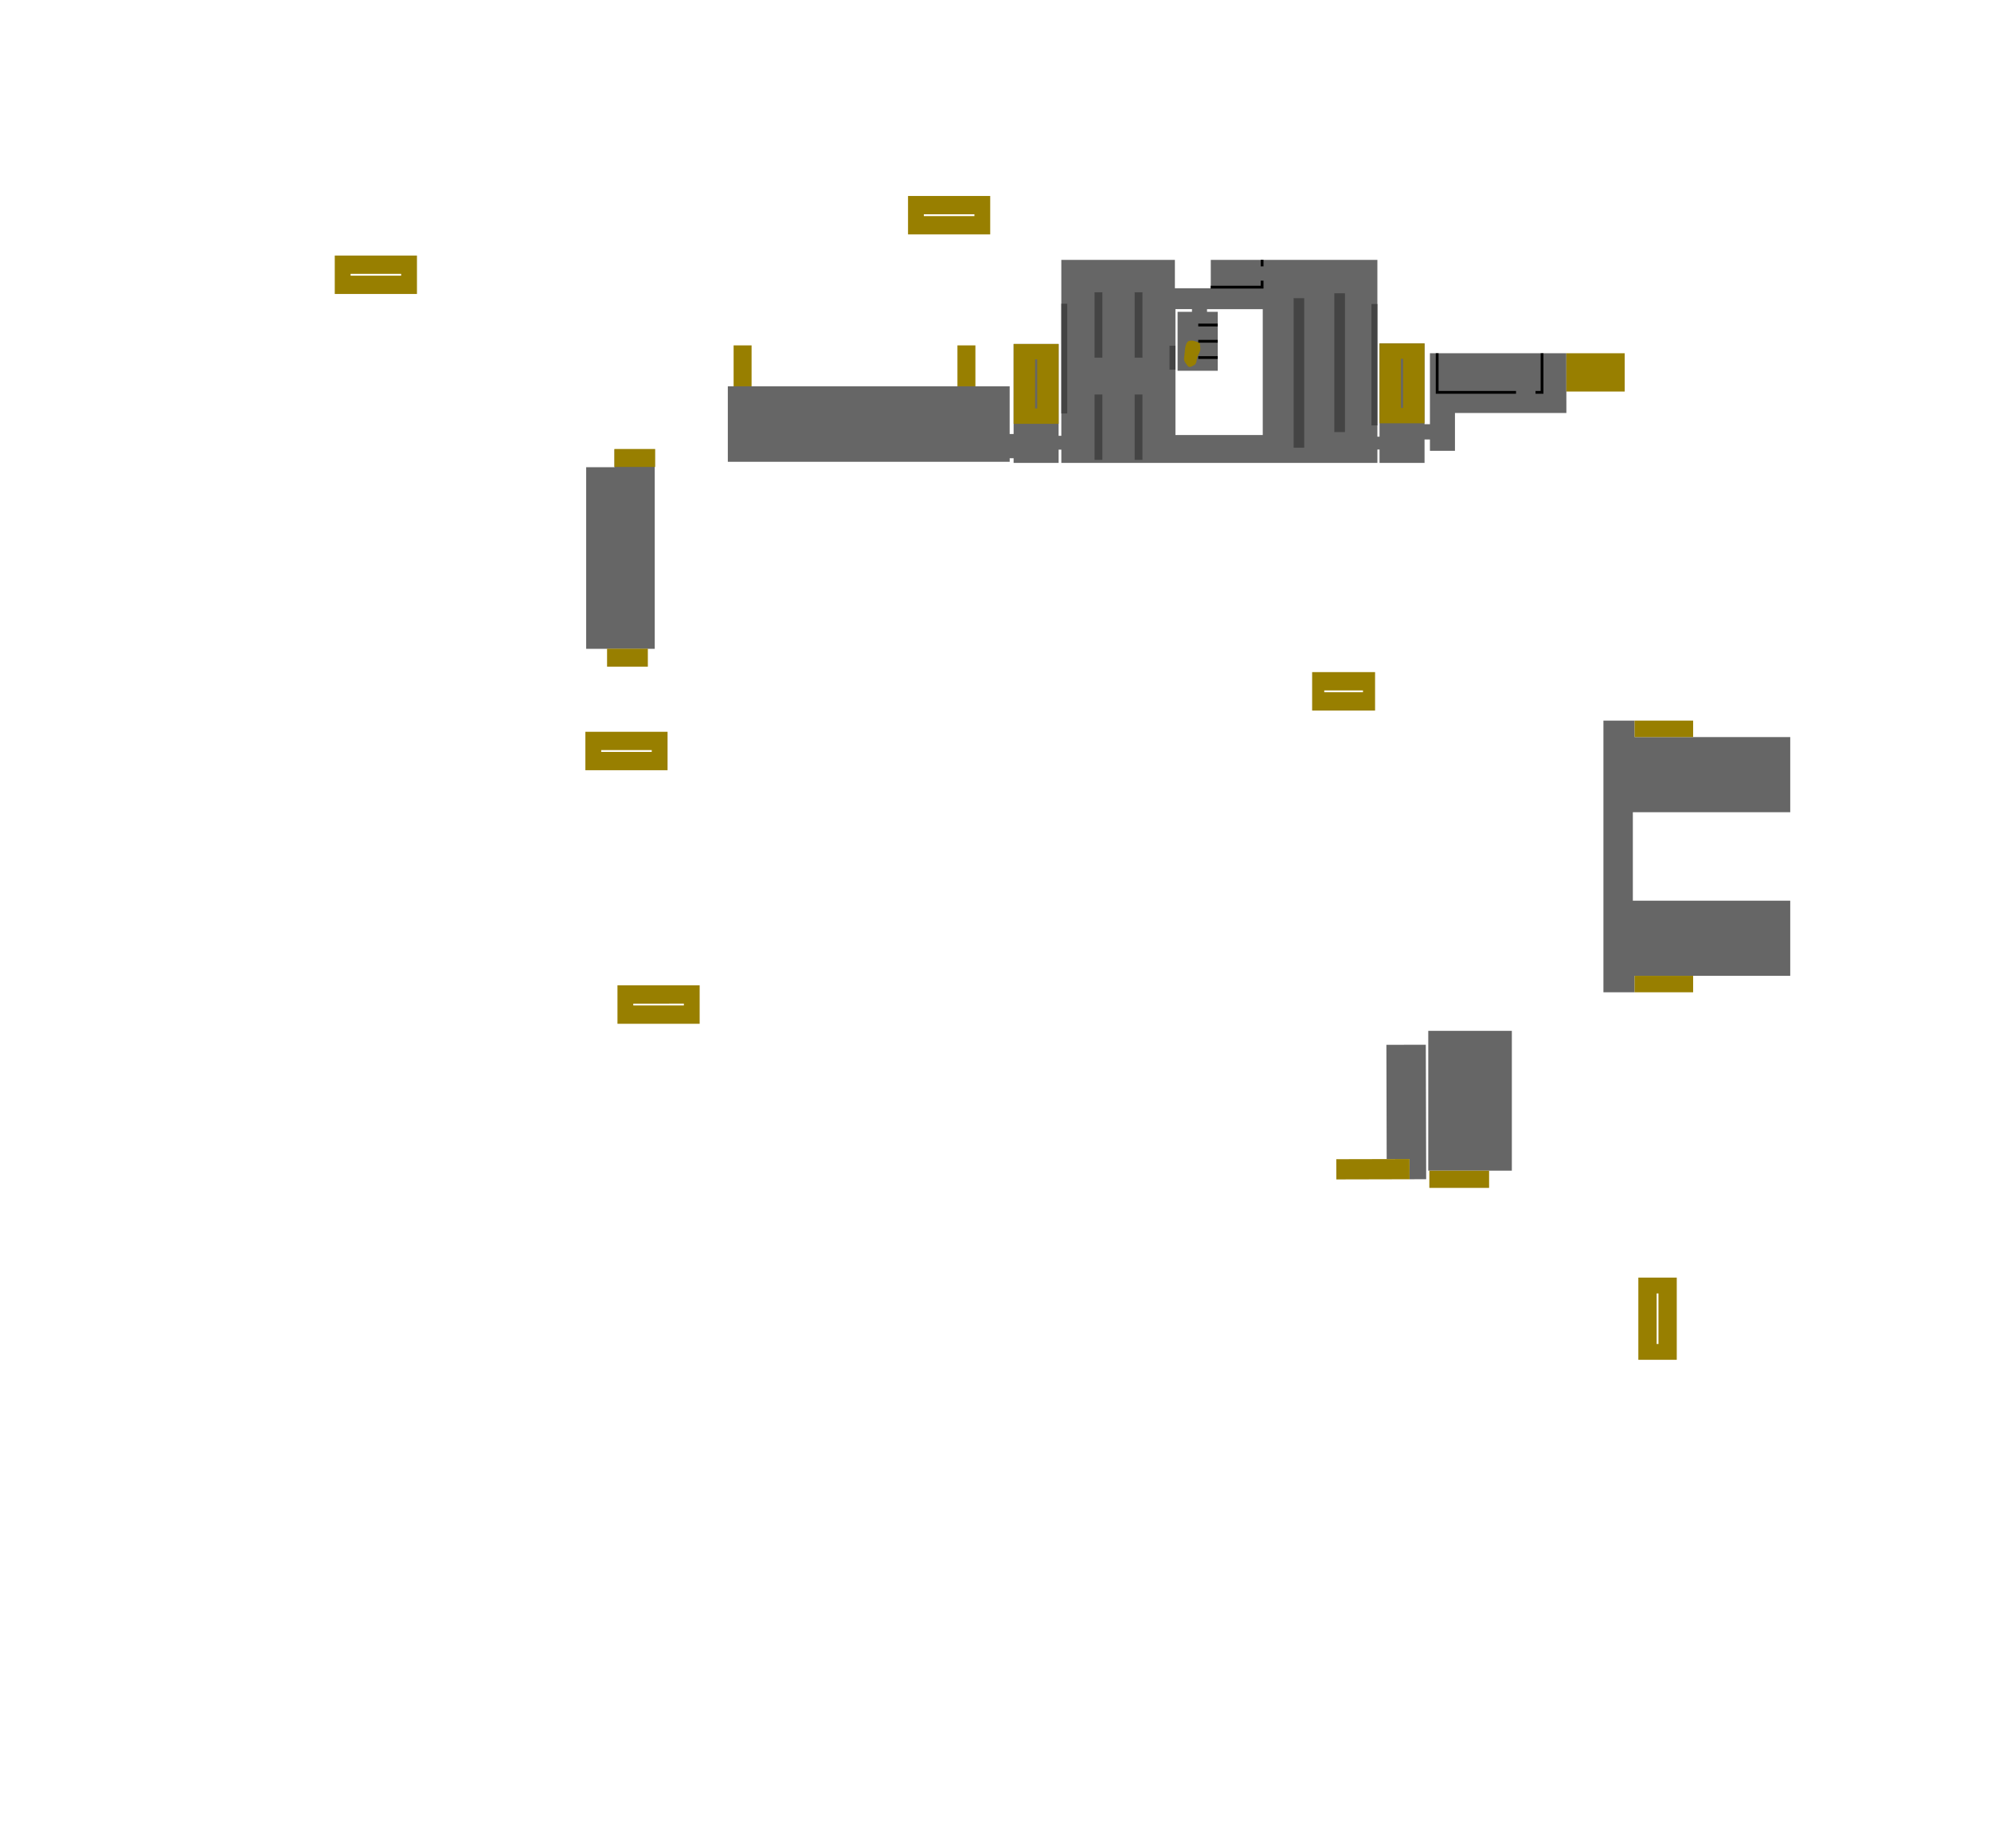
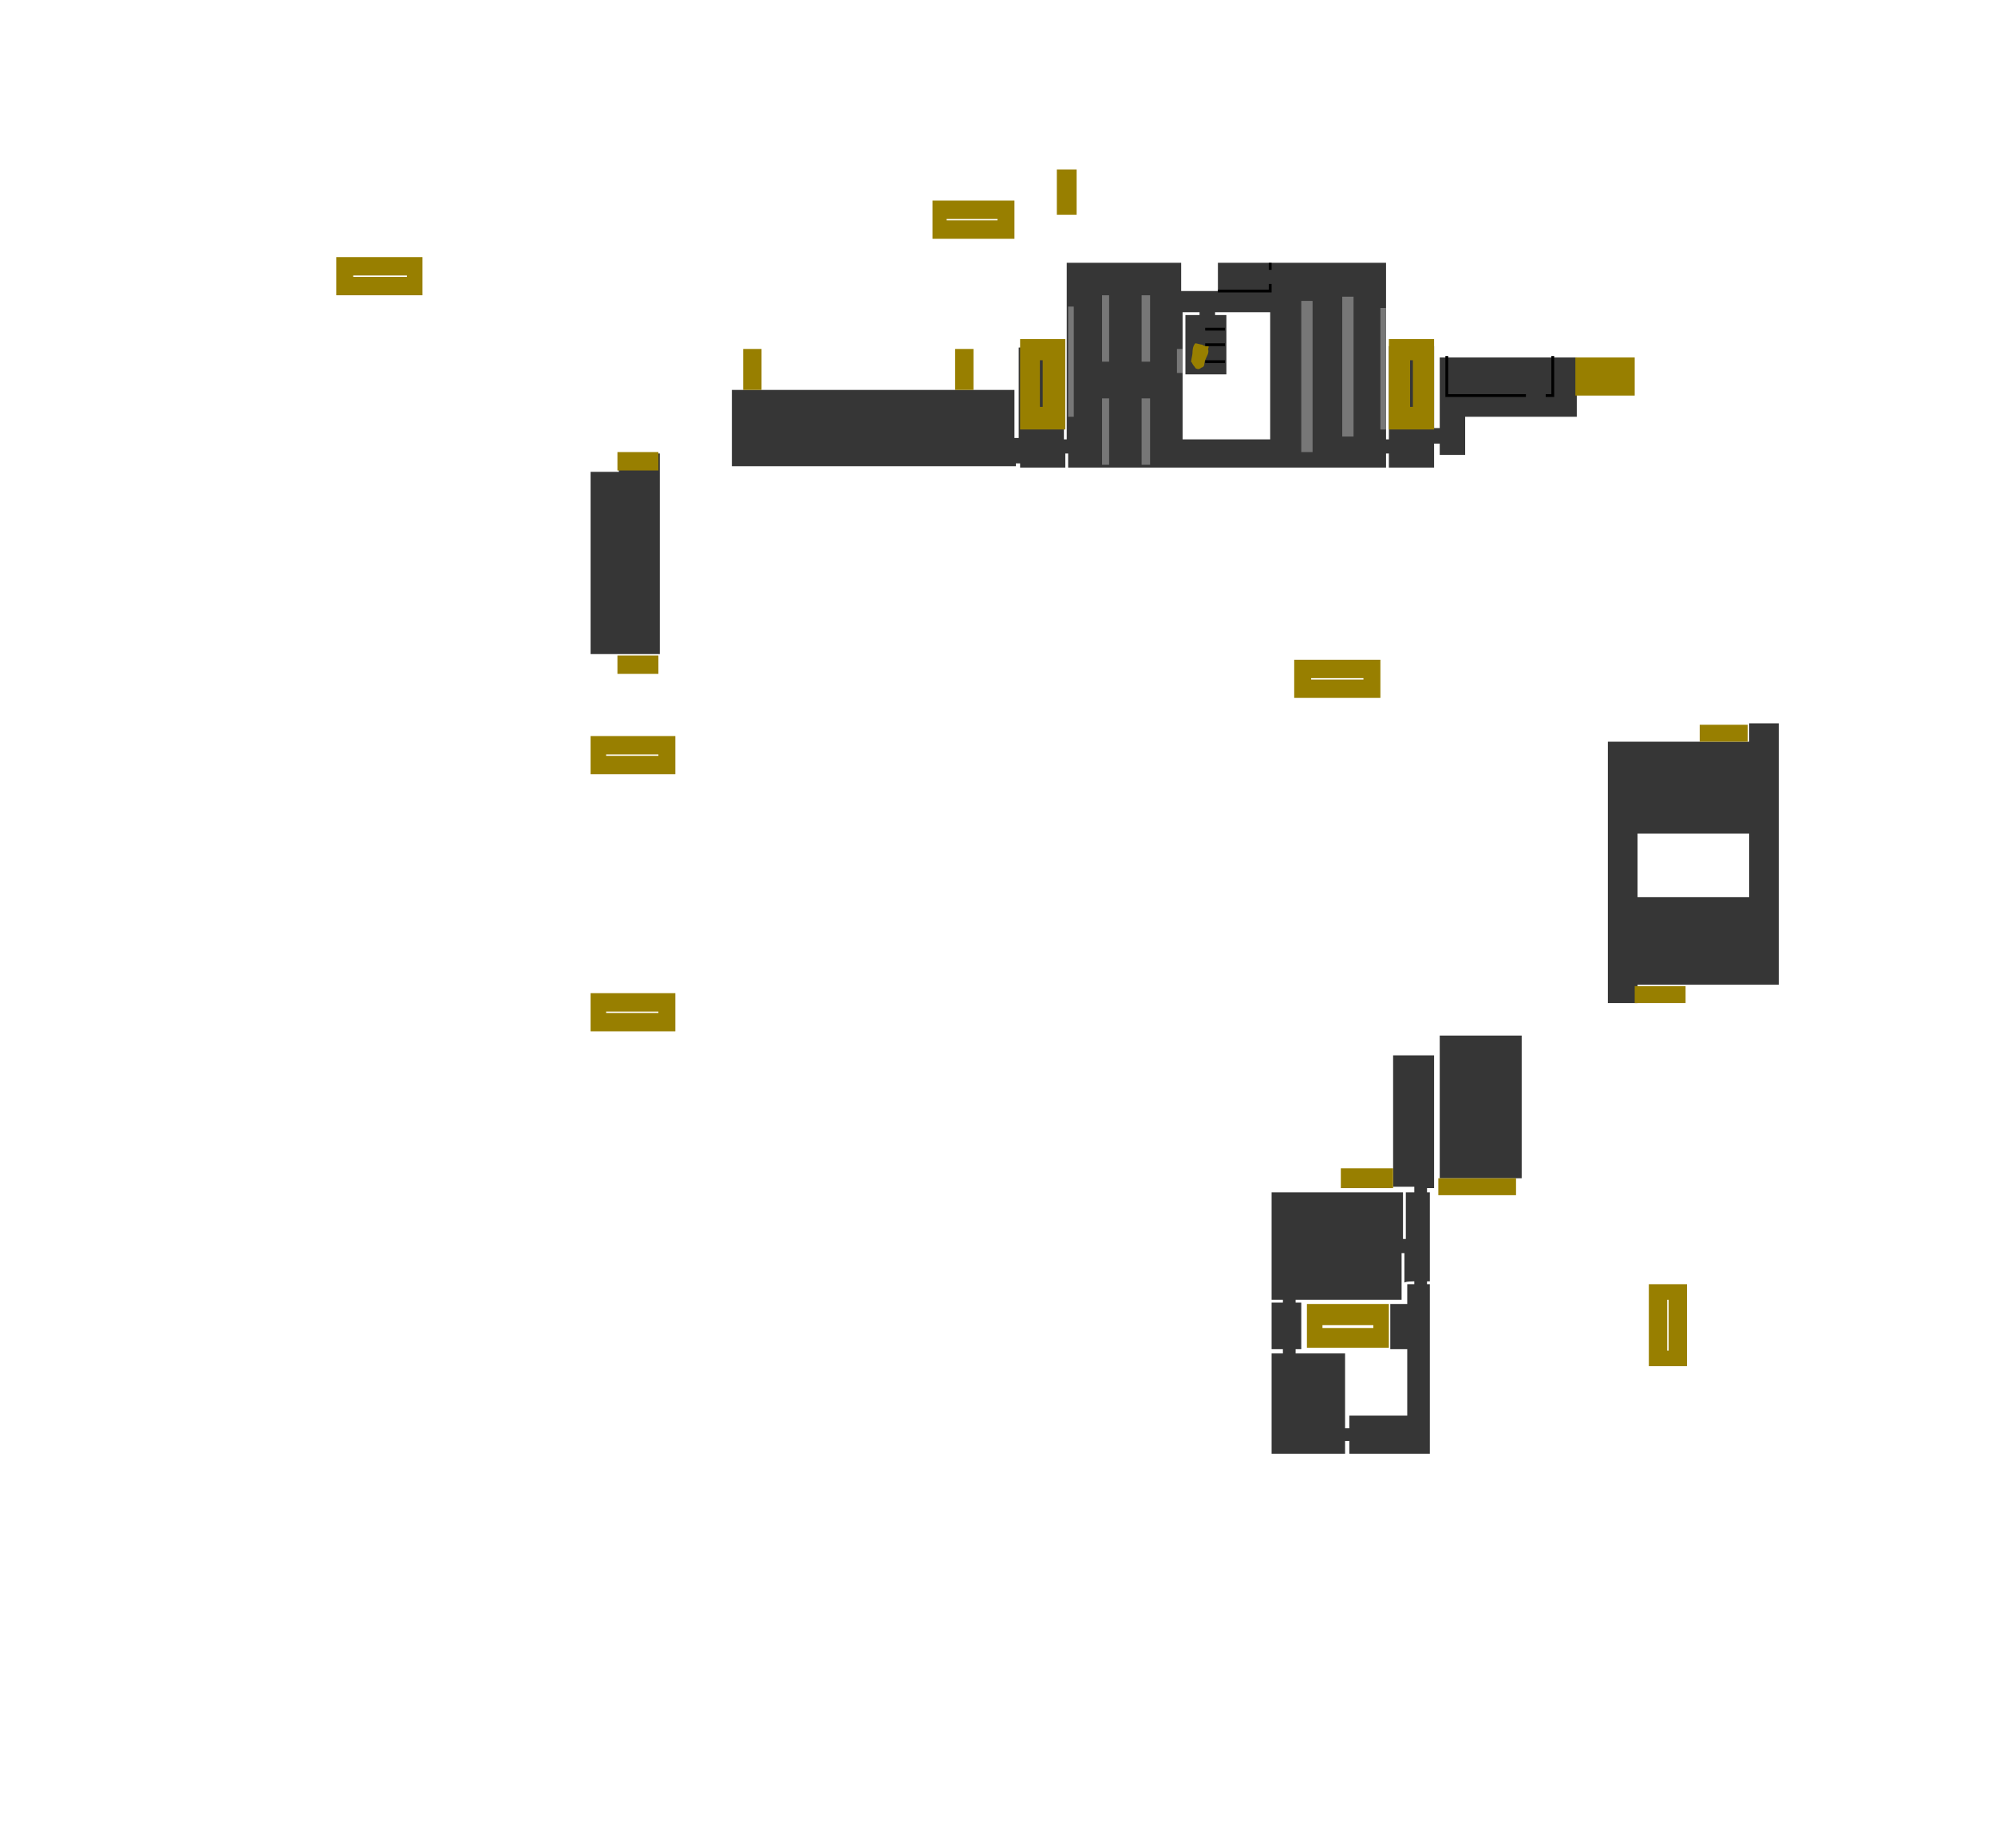
- <svg xmlns="http://www.w3.org/2000/svg" width="141.8" height="131.571">
-   <g transform="rotate(90 70.9 70.9)">
-     <g id="Second_Floor" class="shadow">
-       <g id="Floor-2" fill="#666">
-         <path d="M33.268 99.041V98.03h-1.259v-2.861h14.192v4.883H33.268ZM52.484 14.298v11.085h-1.172v2.22h19.346v-2.22h-1.174V14.298h-5.35v11.21h-6.298v-11.21H55.16ZM73.403 37.102v-2.976h9.958v5.952h-9.958ZM25.154 30.243v9.717h5.05v.384h-5.75v3.205h6.64v.153h-12.59v11.865h2.021v2.557h-2.021v8.088h12.531v.193h-6.541v3.203l4.215.002h2.195v.281h-3.396v20.073h5.373V69.89h-.252v-.28h.334v-3.206h-.948v-.193h.948v-22.51h-.953v-.152h.953v-3.206h-1.668v-.384h.804v-1.782h-2.693v-7.935Zm-3.14 21.623h8.964v6.219h-8.965v-1.178h.192v1.025H26.4v-2.861h-4.195v.764h-.191V53.85ZM83.971 41.41l-1.44.003v1.627l-8.132.021-.007-2.808 9.576-.026Z" />
+ <svg xmlns="http://www.w3.org/2000/svg" version="1.1" id="Discord.gg-_x40_marazm" x="0px" y="0px" viewBox="0 0 141.2 130.8" style="enable-background:new 0 0 141.2 130.8;" xml:space="preserve">
+   <style type="text/css">
+ 	.st0{fill:#363636;}
+ 	.st1{fill:#777777;}
+ 	.st2{fill:#987F00;}
+ 	.st3{fill:none;stroke:#000000;stroke-width:0.2;}
+ </style>
+   <g id="Second_Floor">
+     <g id="Floor-2">
+       <path class="st0" d="M42.8,33.4h1v-1.3h2.9v14.2h-4.9V33.4C41.8,33.4,42.8,33.4,42.8,33.4z" />
+       <path class="st0" d="M125.9,51.2h-2.1v1.3h-10v18.5h2.1v-1.3h10L125.9,51.2L125.9,51.2z M123.8,59v4.5h-7.9V59H123.8z" />
+       <path class="st0" d="M107.7,73.3v10.1h-5.8V73.3H107.7z" />
+       <path class="st0" d="M111.6,25.3h-9.7v5h-0.4v-5.8h-3.2v6.6h-0.2V18.6H86.2v2h-2.6v-2h-8.1v12.5h-0.2v-6.5h-3.2v4.2V31h-0.3v-3.4    H51.8V33h20.1v-0.2h0.3v0.3h3.2v-1h0.2v1h22.5v-1h0.2v1h3.2v-1.7h0.4v0.8h1.8v-2.7h7.9L111.6,25.3L111.6,25.3z M89.9,22.1v9h-6.2    v-9h1.2v0.2h-1v4.2h2.9v-4.2H86v-0.2h2L89.9,22.1L89.9,22.1z" />
+       <path class="st0" d="M101.5,84.1l0-9.4h-2.9l0,9.3h1.5v0.4h-0.6v3.3h-0.2v-3.3H90V92h0.8v0.2H90v3.3h0.8v0.3H90v7.1h5.2V102h0.3    v0.9h5.7v-12h-0.2v-0.2h0.2v-6.3H101v-0.3L101.5,84.1L101.5,84.1z M100.1,90.7v0.2h-0.5v1.4h-1.2v3.2h1.2v4.7h-4.1v0.9h-0.3v-5.3    h-3.5v-0.3h0.4v-3.3h-0.4V92h7.5v-3.3h0.2v2.1C99.4,90.7,100.1,90.7,100.1,90.7z" />
+     </g>
+     <g id="Obstacles-2">
+       <path class="st1" d="M92.9,21.3V32h-0.8V21.3H92.9z" />
+       <path class="st1" d="M95.8,21v9.9H95V21H95.8z" />
+       <path class="st1" d="M98.1,21.8v8.6h-0.4v-8.6C97.7,21.8,98.1,21.8,98.1,21.8z" />
+       <path class="st1" d="M81.4,20.9v4.7h-0.6v-4.7H81.4z" />
+       <path class="st1" d="M81.4,28.2v4.7h-0.6v-4.7H81.4z" />
+       <path class="st1" d="M78.5,28.2v4.7H78v-4.7H78.5z" />
+       <path class="st1" d="M78.5,20.9v4.7H78v-4.7H78.5z" />
+       <path class="st1" d="M76,21.7v7.8h-0.4v-7.8H76z" />
+       <path class="st1" d="M83.7,24.7v1.7h-0.4v-1.7H83.7z" />
+     </g>
+     <g id="Stairs-2">
+       <g id="Stairs-2-down">
+         <path id="stair-62" class="st2" d="M111.5,28v-2.7h4.2V28" />
+         <path id="stair-63" class="st2" d="M53.9,24.7v2.9h-1.3v-2.9" />
+         <path id="stair-130" class="st2" d="M68.9,24.7v2.9h-1.3v-2.9" />
+         <path id="stair-131" class="st2" d="M98.6,84.1v-1.4l-3.7,0v1.4L98.6,84.1z" />
+         <path id="stair-132" class="st2" d="M101.8,83.4v1.2h5.5v-1.2H101.8z" />
+         <path id="stair-140" class="st2" d="M46.6,33.3v-1.3h-2.9v1.3H46.6z" />
+         <path id="stair-141" class="st2" d="M46.6,47.7v-1.3h-2.9v1.3H46.6z" />
+         <path id="stair-155" class="st2" d="M120.3,52.5h3.4v-1.2h-3.4V52.5z" />
+         <path id="stair-226" class="st2" d="M115.7,71h3.6v-1.2h-3.6V71z" />
+         <path id="stair-135" class="st2" d="M76.2,12v3.2h-1.4V12H76.2z" />
+         <path id="stair-134" class="st2" d="M98.3,92.3h-5.8v3.1h5.8V92.3z M97.2,93.8V94h-3.6v-0.2H97.2z" />
+         <path class="st2" d="M85.1,24.4c0.1,0.1,0.3,0.1,0.4,0.1c0.1,0,0,0.2,0,0.2c0.1,0.3-0.1,0.5-0.2,0.8c-0.1,0.2,0,0.4-0.2,0.5     c-0.1,0-0.2,0.2-0.4,0.1c-0.1,0-0.1-0.1-0.2-0.2s-0.1-0.2-0.2-0.3c0-0.1,0.1-0.5,0.1-0.6s0-0.5,0.2-0.7     C84.7,24.3,85,24.4,85.1,24.4L85.1,24.4z" />
      </g>
-       <g id="Obstacles-2" fill="#444">
-         <path d="M21.233 48.912h10.649v.756h-10.65ZM20.886 46.012h9.877v.757h-9.877ZM21.65 43.702h8.644v.421H21.65ZM20.814 60.432h4.657v.557h-4.657ZM28.09 60.432h4.657v.557H28.09ZM28.09 63.288h4.657v.557H28.09ZM20.814 63.288h4.657v.557h-4.657ZM21.624 65.791h7.817v.42h-7.817ZM24.618 58.085h1.705v.421h-1.705Z" />
+       <g id="Stairs-2-up">
+         <path id="stair-127" class="st2" d="M101.5,30.3V24h-3.2v6.4H101.5z M100,28.8h-0.2v-3.3h0.2V28.8z" />
+         <path id="stair-128" class="st2" d="M75.4,30.3V24h-3.2v6.4H75.4z M73.8,28.8h-0.2v-3.3h0.2V28.8z" />
+         <path id="stair-69" class="st2" d="M29.9,18.2h-6.1v2.7h6.1V18.2z M28.8,19.5v0.1H25v-0.1H28.8z" />
+         <path id="stair-96" class="st2" d="M71.8,14.2h-5.8v2.7h5.8V14.2z M70.6,15.5v0.1H67v-0.1H70.6z" />
+         <path id="stair-97" class="st2" d="M47.8,52.1h-6v2.7h6V52.1z M46.6,53.4v0.1h-3.7v-0.1H46.6z" />
+         <path id="stair-100" class="st2" d="M47.8,70.3h-6v2.7h6V70.3z M46.6,71.6v0.1h-3.7v-0.1H46.6z" />
+         <path id="stair-101" class="st2" d="M119.4,96.7v-5.8h-2.7v5.8H119.4z M118.1,95.6h-0.1V92h0.1V95.6z" />
+         <path id="stair-129" class="st2" d="M97.7,46.7h-6.1v2.7h6.1V46.7z M96.5,48v0.1h-3.7V48H96.5z" />
      </g>
-       <g id="Stairs-2" fill="#987f00">
-         <g id="Stairs-2-down">
-           <path id="stair-62" d="M27.88 30.243h-2.726v-4.155h2.726" />
-           <path id="stair-63" d="M24.593 88.272h2.915v1.28h-2.914" />
-           <path id="stair-130" d="M24.593 72.331h2.915v1.28h-2.914" />
-           <path id="stair-131" d="m83.971 41.41-1.44.003.012 5.216 1.44-.004Z" />
-           <path id="stair-132" d="M83.361 40.002h1.225v-4.256h-1.225Z" />
-           <path id="stair-140" d="M33.248 95.14H31.97v2.904h1.28Z" />
-           <path id="stair-141" d="M47.47 95.66h-1.278v2.904h1.278Z" />
-           <path id="stair-155" d="M52.484 25.384v-4.17h-1.172v4.17Z" />
-           <path id="stair-226" d="M70.657 25.384v-4.17h-1.172v4.17Z" />
-           <path d="M24.28 56.749c.056-.126.06-.287.151-.38.046-.045.194-.028.25-.042.322-.08.514.132.805.21.212.058.423.037.516.223.025.051.167.252.12.368-.04.101-.149.128-.218.195a.673.673 0 0 1-.297.148c-.085.015-.508-.059-.62-.058-.113 0-.505-.039-.673-.223-.077-.085-.07-.366-.035-.441Z" />
-         </g>
-         <g id="Stairs-2-up">
-           <path id="stair-127" d="M30.14 40.345h-5.685v3.205h5.685Zm-1.093 1.526v.153H25.55v-.153Z" />
-           <path id="stair-128" d="M30.178 66.403h-5.685v3.204h5.685Zm-1.093 1.525v.154h-3.497v-.154Z" />
-           <path id="stair-69" d="M18.197 112.104v5.854h2.736v-5.854Zm1.303 1.125h.13v3.602h-.13Z" />
-           <path id="stair-96" d="M13.955 71.277v5.853h2.736v-5.853Zm1.303 1.125h.13v3.601h-.13Z" />
-           <path id="stair-97" d="M52.108 94.256v5.853h2.737v-5.853Zm1.303 1.125h.13v3.601h-.13Z" />
-           <path id="stair-100" d="M70.162 91.97v5.854H72.9V91.97Zm1.303 1.125h.131v3.602h-.13Z" />
-           <path id="stair-101" d="M96.827 22.38h-5.853v2.736h5.853Zm-1.125 1.303v.13h-3.601v-.13Z" />
-           <path id="stair-129" d="M47.859 43.867v4.482h2.736v-4.482Zm1.303.861h.13v2.758h-.13Z" />
-         </g>
-       </g>
-       <g id="Wall-2" fill="none" stroke="#000" stroke-width=".2">
-         <path d="M27.939 32.438v-.463h-2.785M27.939 33.827v5.617h-2.785M23.145 56.46v-1.388M24.302 56.46v-1.388M25.46 56.46v-1.388M20.447 55.576v-3.663h-.463M18.966 51.913h-.463" />
-       </g>
+     </g>
+     <g id="Wall-2">
+       <path class="st3" d="M109.4,28h0.5v-2.8" />
+       <path class="st3" d="M108,28h-5.6v-2.8" />
+       <path class="st3" d="M85.3,23.3h1.4" />
+       <path class="st3" d="M85.3,24.4h1.4" />
+       <path class="st3" d="M85.3,25.6h1.4" />
+       <path class="st3" d="M86.2,20.6h3.7v-0.5" />
+       <path class="st3" d="M89.9,19.1v-0.5" />
    </g>
  </g>
</svg>
